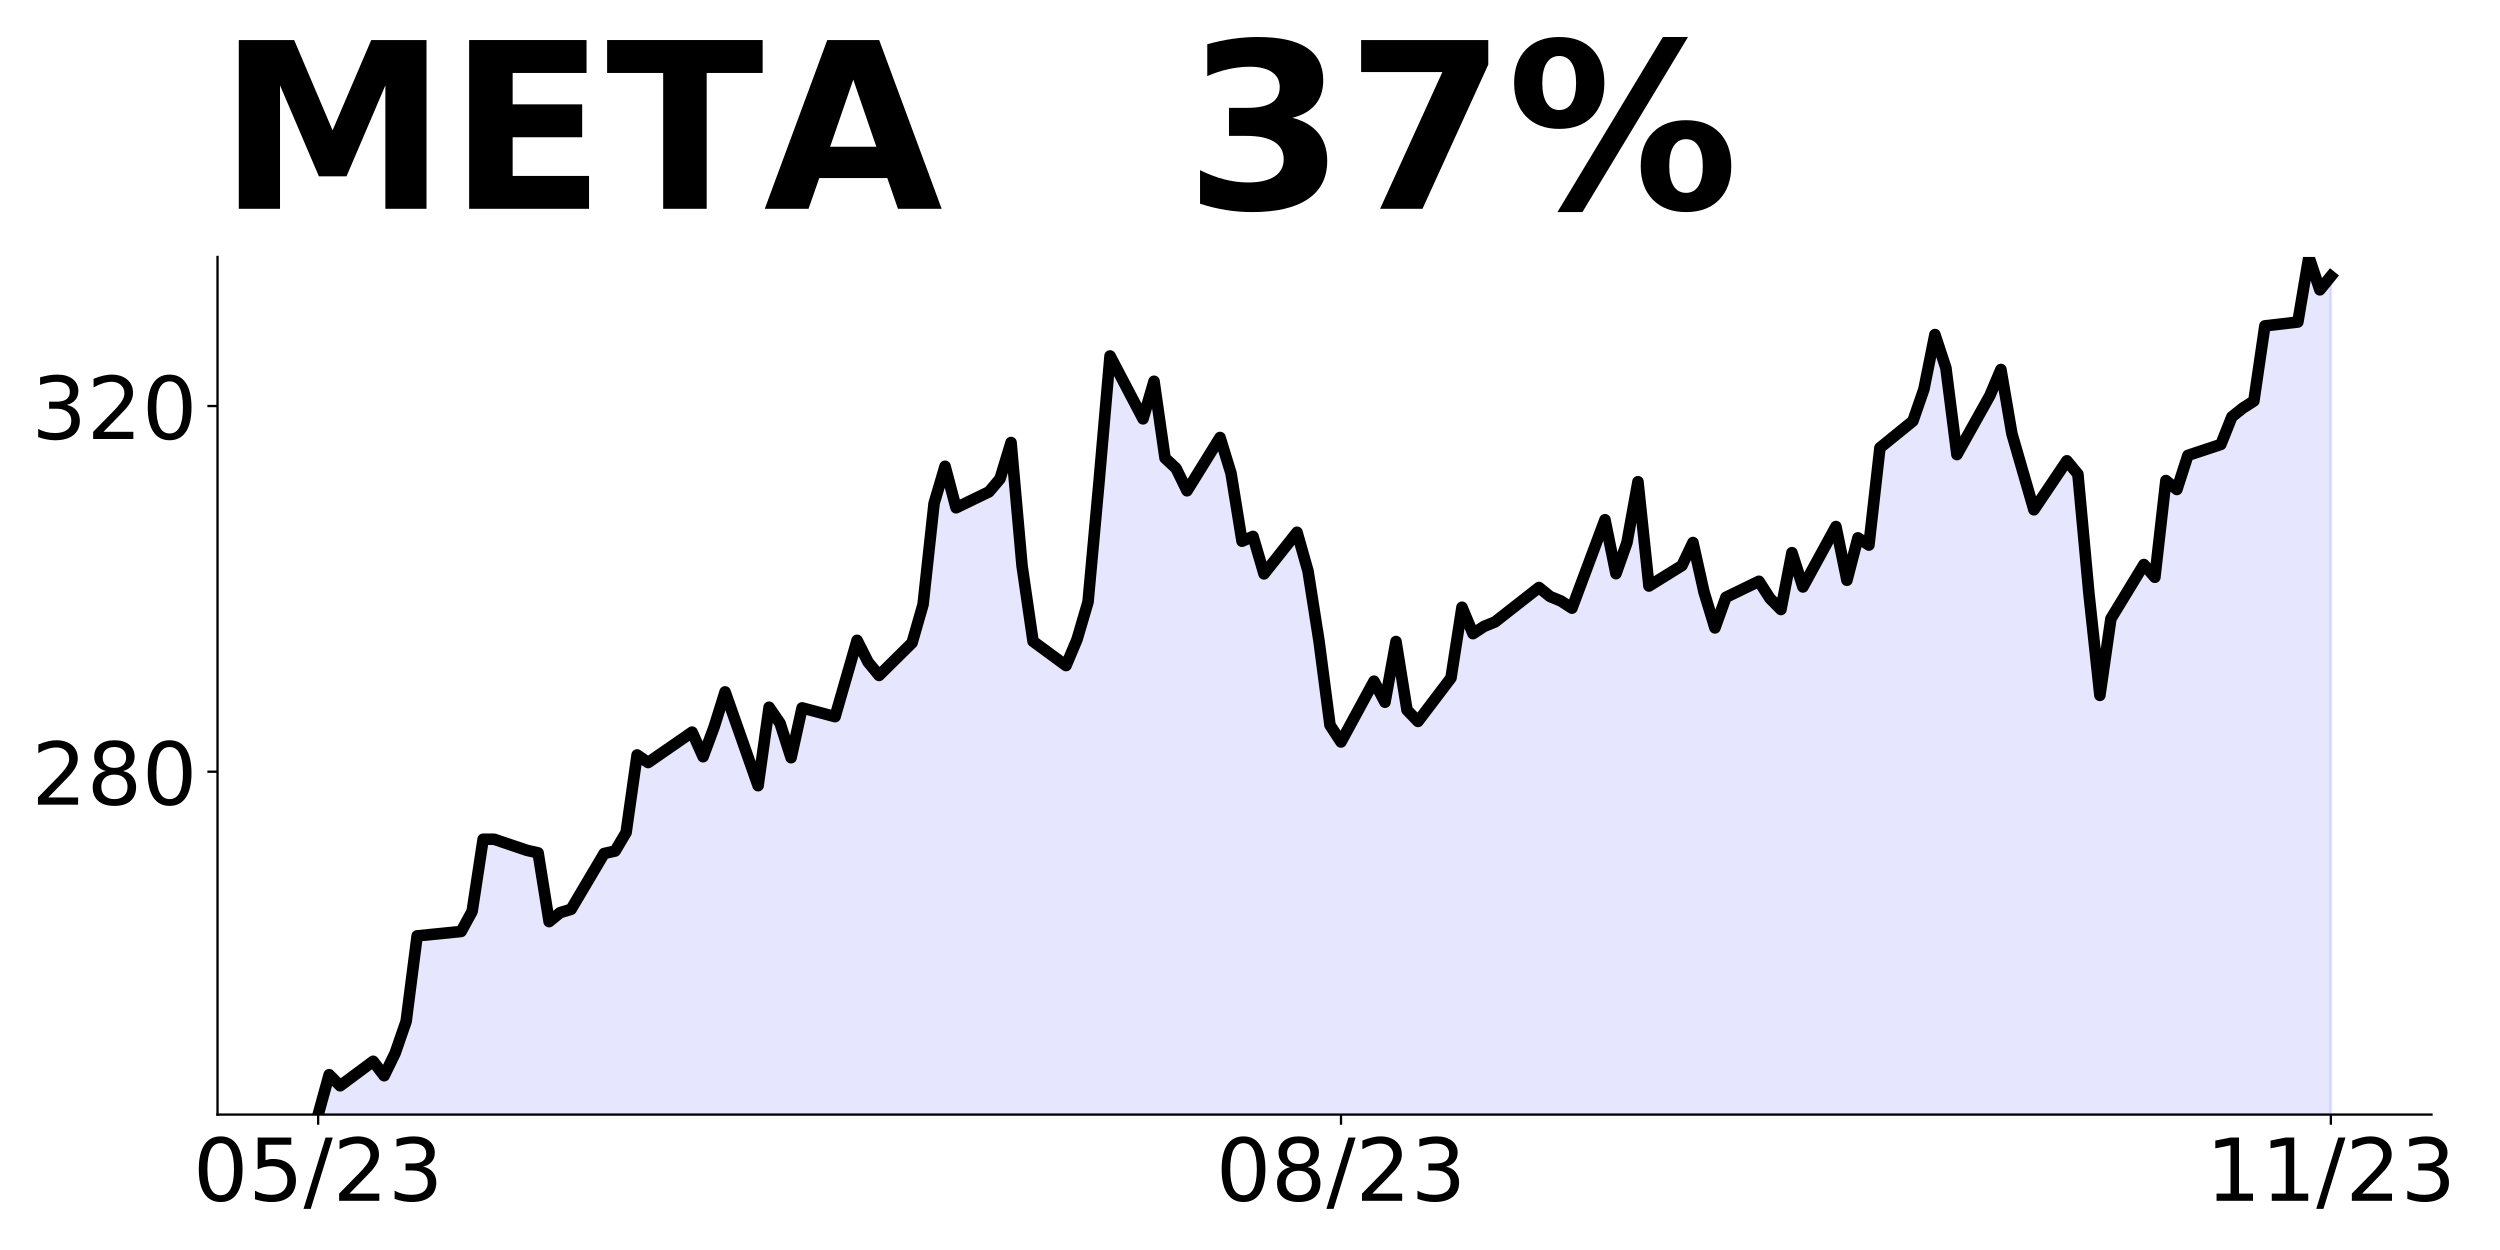
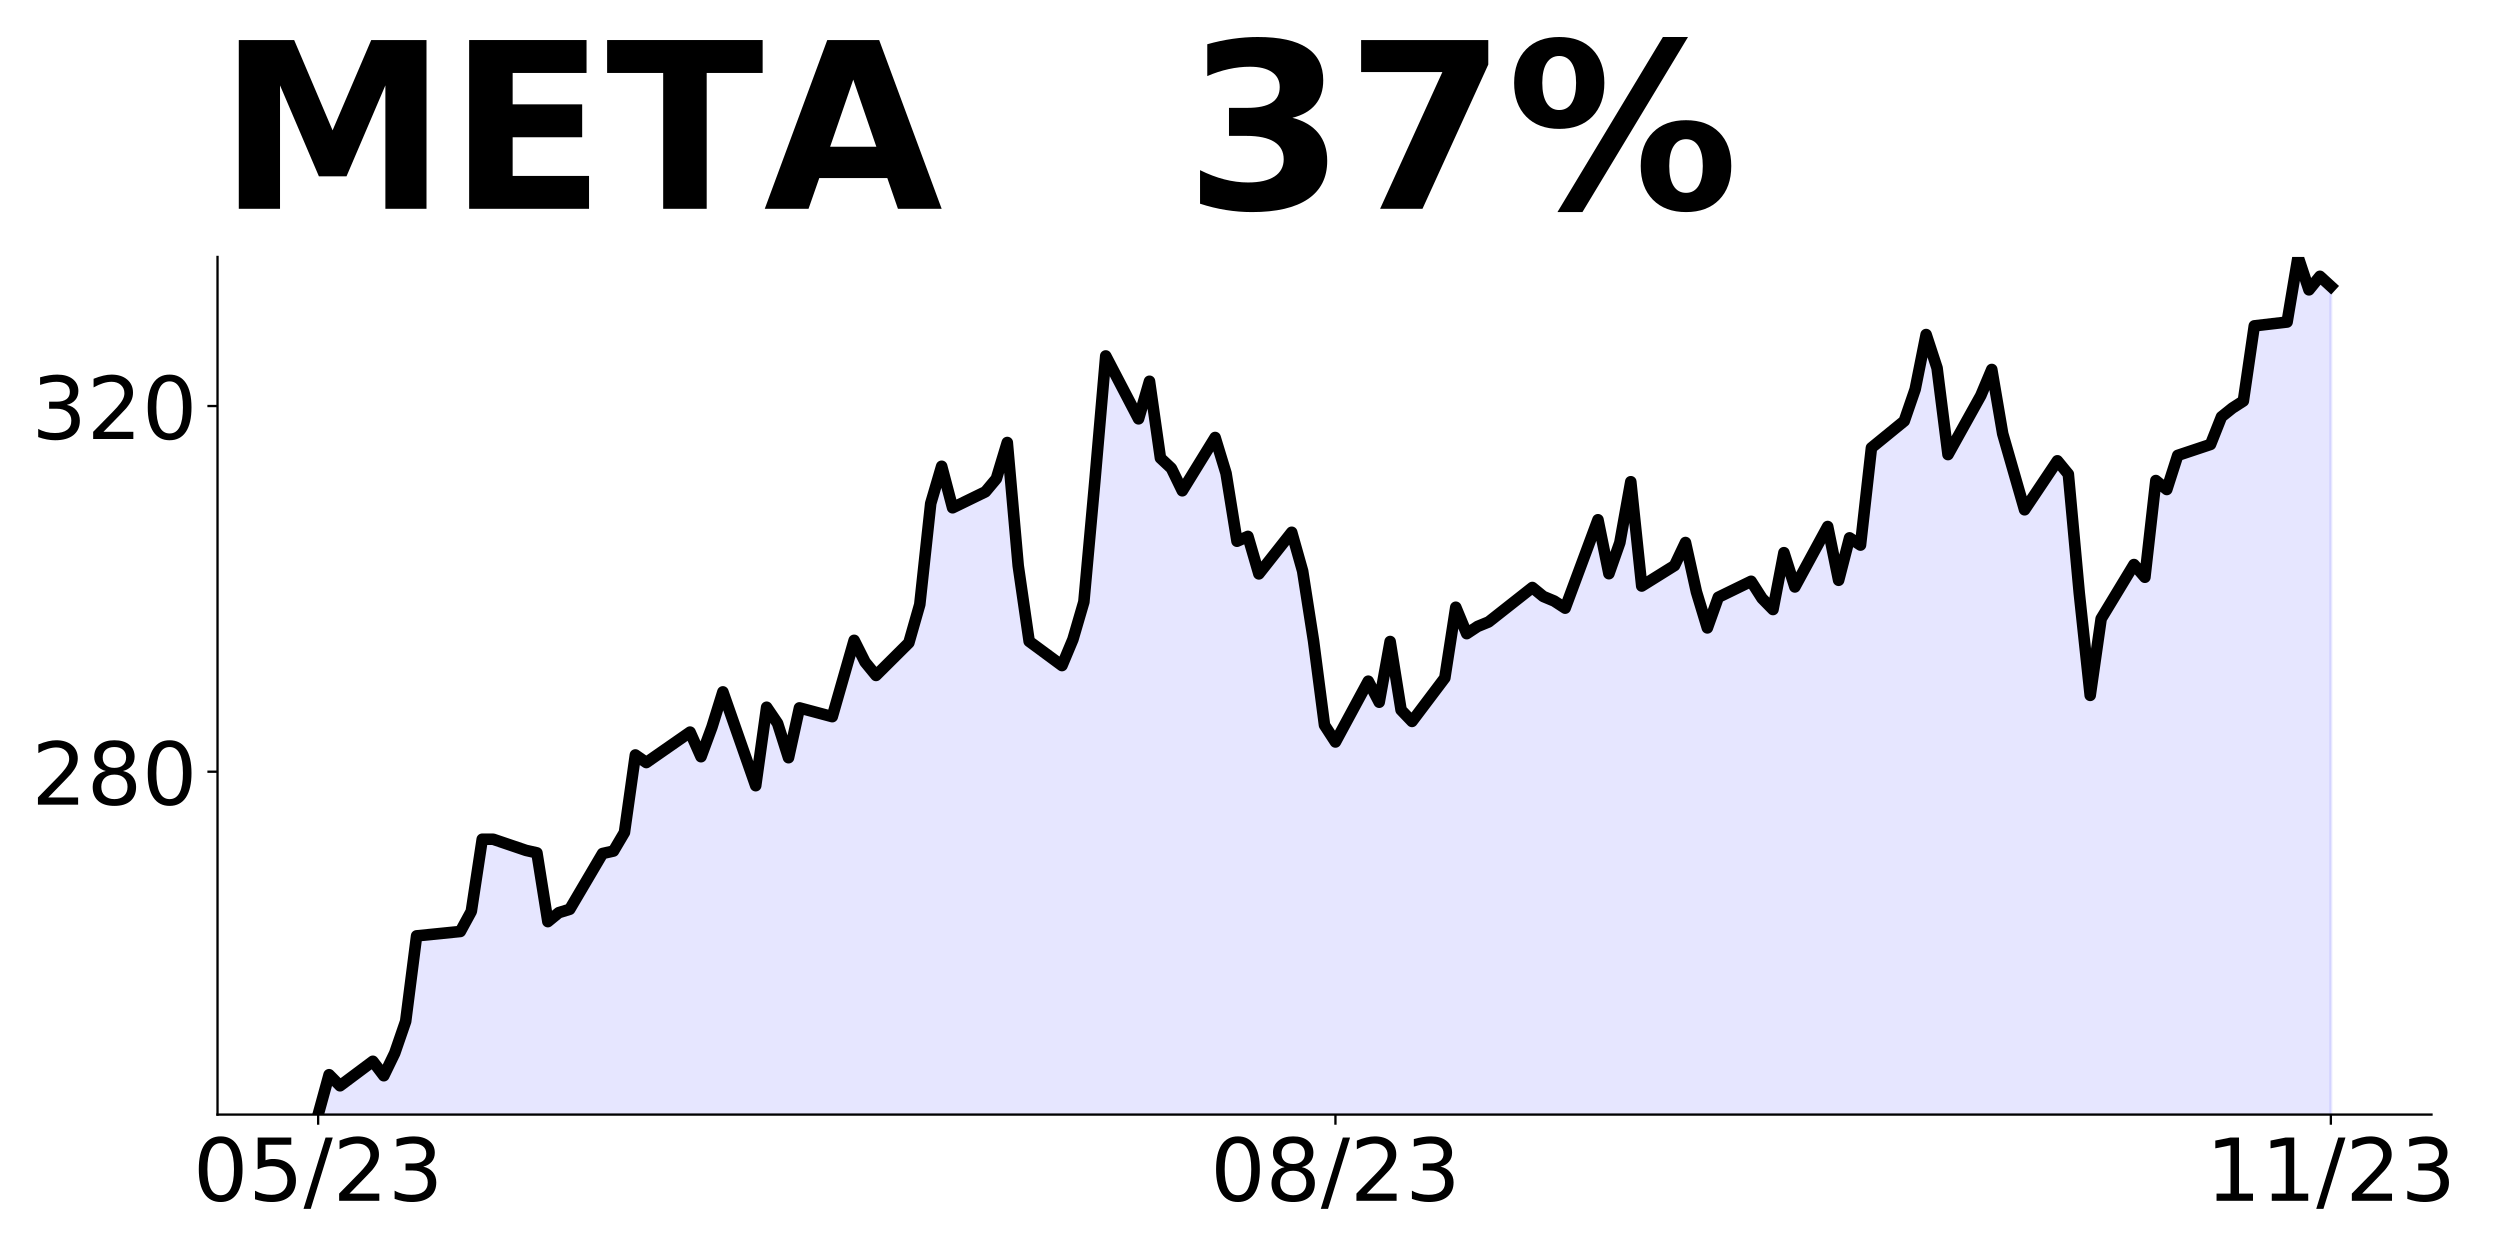
<svg xmlns="http://www.w3.org/2000/svg" xmlns:xlink="http://www.w3.org/1999/xlink" height="432pt" version="1.1" viewBox="0 0 864 432" width="864pt">
  <defs>
    <style type="text/css">
*{stroke-linecap:butt;stroke-linejoin:round;}
  </style>
  </defs>
  <g id="figure_1">
    <g id="patch_1">
      <path d="M 0 432  L 864 432  L 864 0  L 0 0  z " style="fill:none;" />
    </g>
    <g id="axes_1">
      <g id="patch_2">
        <path d="M 75.175 385.2  L 840.324 385.2  L 840.324 88.8  L 75.175 88.8  z " style="fill:none;" />
      </g>
      <g id="PolyCollection_1">
-         <path clip-path="url(#p6d78c54208)" d="M 109.954 1151.284  L 109.954 385.2  L 113.756 371.426  L 117.557 375.248  L 128.96 366.782  L 132.761 371.773  L 136.562 363.97  L 140.363 352.976  L 144.164 323.437  L 159.368 321.92  L 163.169 314.97  L 166.97 290.044  L 170.771 290.044  L 182.174 293.898  L 185.975 294.751  L 189.776 318.508  L 193.577 315.412  L 197.378 314.243  L 208.781 294.972  L 212.583 294.119  L 216.384 287.706  L 220.185 260.916  L 223.986 263.538  L 239.19 253.017  L 242.991 261.516  L 246.792 251.28  L 250.593 239.117  L 261.996 271.531  L 265.797 244.424  L 269.598 249.984  L 273.399 261.863  L 277.2 244.645  L 288.603 247.678  L 296.205 221.299  L 300.006 228.818  L 303.807 233.43  L 315.211 222.152  L 319.012 208.914  L 322.813 174.005  L 326.614 161.147  L 330.415 175.49  L 341.818 169.961  L 345.619 165.443  L 349.42 152.933  L 353.221 195.551  L 357.022 221.646  L 368.425 230.018  L 372.226 220.983  L 376.027 208.03  L 379.828 166.517  L 383.629 123.015  L 395.032 144.75  L 398.833 131.766  L 402.634 158.303  L 406.435 161.842  L 410.236 169.613  L 421.64 151.195  L 425.441 163.579  L 429.242 187.052  L 433.043 185.378  L 436.844 198.331  L 448.247 183.956  L 452.048 197.351  L 455.849 221.551  L 459.65 250.616  L 463.451 256.429  L 474.854 235.42  L 478.655 242.687  L 482.456 221.709  L 486.257 245.372  L 490.058 249.321  L 501.461 234.283  L 505.262 209.862  L 509.063 218.992  L 512.864 216.496  L 516.666 214.948  L 531.87 203.038  L 535.671 206.134  L 539.472 207.714  L 543.273 210.178  L 554.676 179.628  L 558.477 198.268  L 562.278 187.526  L 566.079 166.486  L 569.88 202.533  L 581.283 195.456  L 585.084 187.495  L 588.885 204.555  L 592.686 217.002  L 596.487 206.419  L 607.89 200.89  L 611.691 206.798  L 615.492 210.652  L 619.294 191.001  L 623.095 202.849  L 634.498 181.966  L 638.299 200.542  L 642.1 185.884  L 645.901 188.379  L 649.702 154.765  L 661.105 145.508  L 664.906 134.514  L 668.707 115.622  L 672.508 127.185  L 676.309 157.103  L 687.712 136.694  L 691.513 127.69  L 695.314 149.9  L 699.115 163.042  L 702.916 176.185  L 714.319 159.251  L 718.121 163.864  L 721.922 204.997  L 725.723 240.317  L 729.524 213.843  L 740.927 195.108  L 744.728 199.5  L 748.529 166.075  L 752.33 169.171  L 756.131 157.387  L 767.534 153.596  L 771.335 144.055  L 775.136 141.022  L 778.937 138.59  L 782.738 112.621  L 794.141 111.294  L 797.942 88.8  L 801.743 100.173  L 805.544 95.498  L 805.544 1151.284  L 805.544 1151.284  L 801.743 1151.284  L 797.942 1151.284  L 794.141 1151.284  L 782.738 1151.284  L 778.937 1151.284  L 775.136 1151.284  L 771.335 1151.284  L 767.534 1151.284  L 756.131 1151.284  L 752.33 1151.284  L 748.529 1151.284  L 744.728 1151.284  L 740.927 1151.284  L 729.524 1151.284  L 725.723 1151.284  L 721.922 1151.284  L 718.121 1151.284  L 714.319 1151.284  L 702.916 1151.284  L 699.115 1151.284  L 695.314 1151.284  L 691.513 1151.284  L 687.712 1151.284  L 676.309 1151.284  L 672.508 1151.284  L 668.707 1151.284  L 664.906 1151.284  L 661.105 1151.284  L 649.702 1151.284  L 645.901 1151.284  L 642.1 1151.284  L 638.299 1151.284  L 634.498 1151.284  L 623.095 1151.284  L 619.294 1151.284  L 615.492 1151.284  L 611.691 1151.284  L 607.89 1151.284  L 596.487 1151.284  L 592.686 1151.284  L 588.885 1151.284  L 585.084 1151.284  L 581.283 1151.284  L 569.88 1151.284  L 566.079 1151.284  L 562.278 1151.284  L 558.477 1151.284  L 554.676 1151.284  L 543.273 1151.284  L 539.472 1151.284  L 535.671 1151.284  L 531.87 1151.284  L 516.666 1151.284  L 512.864 1151.284  L 509.063 1151.284  L 505.262 1151.284  L 501.461 1151.284  L 490.058 1151.284  L 486.257 1151.284  L 482.456 1151.284  L 478.655 1151.284  L 474.854 1151.284  L 463.451 1151.284  L 459.65 1151.284  L 455.849 1151.284  L 452.048 1151.284  L 448.247 1151.284  L 436.844 1151.284  L 433.043 1151.284  L 429.242 1151.284  L 425.441 1151.284  L 421.64 1151.284  L 410.236 1151.284  L 406.435 1151.284  L 402.634 1151.284  L 398.833 1151.284  L 395.032 1151.284  L 383.629 1151.284  L 379.828 1151.284  L 376.027 1151.284  L 372.226 1151.284  L 368.425 1151.284  L 357.022 1151.284  L 353.221 1151.284  L 349.42 1151.284  L 345.619 1151.284  L 341.818 1151.284  L 330.415 1151.284  L 326.614 1151.284  L 322.813 1151.284  L 319.012 1151.284  L 315.211 1151.284  L 303.807 1151.284  L 300.006 1151.284  L 296.205 1151.284  L 288.603 1151.284  L 277.2 1151.284  L 273.399 1151.284  L 269.598 1151.284  L 265.797 1151.284  L 261.996 1151.284  L 250.593 1151.284  L 246.792 1151.284  L 242.991 1151.284  L 239.19 1151.284  L 223.986 1151.284  L 220.185 1151.284  L 216.384 1151.284  L 212.583 1151.284  L 208.781 1151.284  L 197.378 1151.284  L 193.577 1151.284  L 189.776 1151.284  L 185.975 1151.284  L 182.174 1151.284  L 170.771 1151.284  L 166.97 1151.284  L 163.169 1151.284  L 159.368 1151.284  L 144.164 1151.284  L 140.363 1151.284  L 136.562 1151.284  L 132.761 1151.284  L 128.96 1151.284  L 117.557 1151.284  L 113.756 1151.284  L 109.954 1151.284  z " style="fill:#0000ff;fill-opacity:0.1;stroke:#0000ff;stroke-opacity:0.1;" />
+         <path clip-path="url(#pa31acb9c2c)" d="M 109.954 1151.284  L 109.954 385.2  L 113.735 371.426  L 117.515 375.248  L 128.856 366.782  L 132.637 371.773  L 136.417 363.97  L 140.198 352.976  L 143.978 323.437  L 159.099 321.92  L 162.88 314.97  L 166.66 290.044  L 170.441 290.044  L 181.782 293.898  L 185.562 294.751  L 189.342 318.508  L 193.123 315.412  L 196.903 314.243  L 208.244 294.972  L 212.025 294.119  L 215.805 287.706  L 219.586 260.916  L 223.366 263.538  L 238.487 253.017  L 242.268 261.516  L 246.048 251.28  L 249.829 239.117  L 261.17 271.531  L 264.95 244.424  L 268.73 249.984  L 272.511 261.863  L 276.291 244.645  L 287.632 247.678  L 295.193 221.299  L 298.973 228.818  L 302.754 233.43  L 314.095 222.152  L 317.875 208.914  L 321.656 174.005  L 325.436 161.147  L 329.217 175.49  L 340.558 169.961  L 344.338 165.443  L 348.118 152.933  L 351.899 195.551  L 355.679 221.646  L 367.02 230.018  L 370.801 220.983  L 374.581 208.03  L 378.361 166.517  L 382.142 123.015  L 393.483 144.75  L 397.263 131.766  L 401.044 158.303  L 404.824 161.842  L 408.604 169.613  L 419.946 151.195  L 423.726 163.579  L 427.506 187.052  L 431.287 185.378  L 435.067 198.331  L 446.408 183.956  L 450.189 197.351  L 453.969 221.551  L 457.749 250.616  L 461.53 256.429  L 472.871 235.42  L 476.651 242.687  L 480.432 221.709  L 484.212 245.372  L 487.992 249.321  L 499.334 234.283  L 503.114 209.862  L 506.894 218.992  L 510.675 216.496  L 514.455 214.948  L 529.577 203.038  L 533.357 206.134  L 537.137 207.714  L 540.918 210.178  L 552.259 179.628  L 556.039 198.268  L 559.82 187.526  L 563.6 166.486  L 567.38 202.533  L 578.722 195.456  L 582.502 187.495  L 586.282 204.555  L 590.063 217.002  L 593.843 206.419  L 605.184 200.89  L 608.965 206.798  L 612.745 210.652  L 616.525 191.001  L 620.306 202.849  L 631.647 181.966  L 635.427 200.542  L 639.208 185.884  L 642.988 188.379  L 646.768 154.765  L 658.11 145.508  L 661.89 134.514  L 665.67 115.622  L 669.451 127.185  L 673.231 157.103  L 684.572 136.694  L 688.353 127.69  L 692.133 149.9  L 695.913 163.042  L 699.694 176.185  L 711.035 159.251  L 714.815 163.864  L 718.596 204.997  L 722.376 240.317  L 726.156 213.843  L 737.498 195.108  L 741.278 199.5  L 745.058 166.075  L 748.839 169.171  L 752.619 157.387  L 763.96 153.596  L 767.741 144.055  L 771.521 141.022  L 775.301 138.59  L 779.082 112.621  L 790.423 111.294  L 794.203 88.8  L 797.984 100.173  L 801.764 95.498  L 805.544 98.957  L 805.544 1151.284  L 805.544 1151.284  L 801.764 1151.284  L 797.984 1151.284  L 794.203 1151.284  L 790.423 1151.284  L 779.082 1151.284  L 775.301 1151.284  L 771.521 1151.284  L 767.741 1151.284  L 763.96 1151.284  L 752.619 1151.284  L 748.839 1151.284  L 745.058 1151.284  L 741.278 1151.284  L 737.498 1151.284  L 726.156 1151.284  L 722.376 1151.284  L 718.596 1151.284  L 714.815 1151.284  L 711.035 1151.284  L 699.694 1151.284  L 695.913 1151.284  L 692.133 1151.284  L 688.353 1151.284  L 684.572 1151.284  L 673.231 1151.284  L 669.451 1151.284  L 665.67 1151.284  L 661.89 1151.284  L 658.11 1151.284  L 646.768 1151.284  L 642.988 1151.284  L 639.208 1151.284  L 635.427 1151.284  L 631.647 1151.284  L 620.306 1151.284  L 616.525 1151.284  L 612.745 1151.284  L 608.965 1151.284  L 605.184 1151.284  L 593.843 1151.284  L 590.063 1151.284  L 586.282 1151.284  L 582.502 1151.284  L 578.722 1151.284  L 567.38 1151.284  L 563.6 1151.284  L 559.82 1151.284  L 556.039 1151.284  L 552.259 1151.284  L 540.918 1151.284  L 537.137 1151.284  L 533.357 1151.284  L 529.577 1151.284  L 514.455 1151.284  L 510.675 1151.284  L 506.894 1151.284  L 503.114 1151.284  L 499.334 1151.284  L 487.992 1151.284  L 484.212 1151.284  L 480.432 1151.284  L 476.651 1151.284  L 472.871 1151.284  L 461.53 1151.284  L 457.749 1151.284  L 453.969 1151.284  L 450.189 1151.284  L 446.408 1151.284  L 435.067 1151.284  L 431.287 1151.284  L 427.506 1151.284  L 423.726 1151.284  L 419.946 1151.284  L 408.604 1151.284  L 404.824 1151.284  L 401.044 1151.284  L 397.263 1151.284  L 393.483 1151.284  L 382.142 1151.284  L 378.361 1151.284  L 374.581 1151.284  L 370.801 1151.284  L 367.02 1151.284  L 355.679 1151.284  L 351.899 1151.284  L 348.118 1151.284  L 344.338 1151.284  L 340.558 1151.284  L 329.217 1151.284  L 325.436 1151.284  L 321.656 1151.284  L 317.875 1151.284  L 314.095 1151.284  L 302.754 1151.284  L 298.973 1151.284  L 295.193 1151.284  L 287.632 1151.284  L 276.291 1151.284  L 272.511 1151.284  L 268.73 1151.284  L 264.95 1151.284  L 261.17 1151.284  L 249.829 1151.284  L 246.048 1151.284  L 242.268 1151.284  L 238.487 1151.284  L 223.366 1151.284  L 219.586 1151.284  L 215.805 1151.284  L 212.025 1151.284  L 208.244 1151.284  L 196.903 1151.284  L 193.123 1151.284  L 189.342 1151.284  L 185.562 1151.284  L 181.782 1151.284  L 170.441 1151.284  L 166.66 1151.284  L 162.88 1151.284  L 159.099 1151.284  L 143.978 1151.284  L 140.198 1151.284  L 136.417 1151.284  L 132.637 1151.284  L 128.856 1151.284  L 117.515 1151.284  L 113.735 1151.284  L 109.954 1151.284  z " style="fill:#0000ff;fill-opacity:0.1;stroke:#0000ff;stroke-opacity:0.1;" />
      </g>
      <g id="matplotlib.axis_1">
        <g id="xtick_1">
          <g id="line2d_1">
            <defs>
-               <path d="M 0 0  L 0 3.5  " id="m72404e3587" style="stroke:#000000;stroke-width:0.8;" />
+               <path d="M 0 0  L 0 3.5  " id="m52566db288" style="stroke:#000000;stroke-width:0.8;" />
            </defs>
            <g>
-               <use style="stroke:#000000;stroke-width:0.8;" x="109.954" xlink:href="#m72404e3587" y="385.2" />
+               <use style="stroke:#000000;stroke-width:0.8;" x="109.954" xlink:href="#m52566db288" y="385.2" />
            </g>
          </g>
          <g id="text_1">
            <defs>
              <path d="M 31.781 66.406  Q 24.172 66.406 20.328 58.906  Q 16.5 51.422 16.5 36.375  Q 16.5 21.391 20.328 13.891  Q 24.172 6.391 31.781 6.391  Q 39.453 6.391 43.281 13.891  Q 47.125 21.391 47.125 36.375  Q 47.125 51.422 43.281 58.906  Q 39.453 66.406 31.781 66.406  z M 31.781 74.219  Q 44.047 74.219 50.516 64.516  Q 56.984 54.828 56.984 36.375  Q 56.984 17.969 50.516 8.266  Q 44.047 -1.422 31.781 -1.422  Q 19.531 -1.422 13.062 8.266  Q 6.594 17.969 6.594 36.375  Q 6.594 54.828 13.062 64.516  Q 19.531 74.219 31.781 74.219  z " id="DejaVuSans-48" />
              <path d="M 10.797 72.906  L 49.516 72.906  L 49.516 64.594  L 19.828 64.594  L 19.828 46.734  Q 21.969 47.469 24.109 47.828  Q 26.266 48.188 28.422 48.188  Q 40.625 48.188 47.75 41.5  Q 54.891 34.812 54.891 23.391  Q 54.891 11.625 47.562 5.094  Q 40.234 -1.422 26.906 -1.422  Q 22.312 -1.422 17.547 -0.641  Q 12.797 0.141 7.719 1.703  L 7.719 11.625  Q 12.109 9.234 16.797 8.062  Q 21.484 6.891 26.703 6.891  Q 35.156 6.891 40.078 11.328  Q 45.016 15.766 45.016 23.391  Q 45.016 31 40.078 35.438  Q 35.156 39.891 26.703 39.891  Q 22.75 39.891 18.812 39.016  Q 14.891 38.141 10.797 36.281  z " id="DejaVuSans-53" />
              <path d="M 25.391 72.906  L 33.688 72.906  L 8.297 -9.281  L 0 -9.281  z " id="DejaVuSans-47" />
              <path d="M 19.188 8.297  L 53.609 8.297  L 53.609 0  L 7.328 0  L 7.328 8.297  Q 12.938 14.109 22.625 23.891  Q 32.328 33.688 34.812 36.531  Q 39.547 41.844 41.422 45.531  Q 43.312 49.219 43.312 52.781  Q 43.312 58.594 39.234 62.25  Q 35.156 65.922 28.609 65.922  Q 23.969 65.922 18.812 64.312  Q 13.672 62.703 7.812 59.422  L 7.812 69.391  Q 13.766 71.781 18.938 73  Q 24.125 74.219 28.422 74.219  Q 39.75 74.219 46.484 68.547  Q 53.219 62.891 53.219 53.422  Q 53.219 48.922 51.531 44.891  Q 49.859 40.875 45.406 35.406  Q 44.188 33.984 37.641 27.219  Q 31.109 20.453 19.188 8.297  z " id="DejaVuSans-50" />
              <path d="M 40.578 39.312  Q 47.656 37.797 51.625 33  Q 55.609 28.219 55.609 21.188  Q 55.609 10.406 48.188 4.484  Q 40.766 -1.422 27.094 -1.422  Q 22.516 -1.422 17.656 -0.516  Q 12.797 0.391 7.625 2.203  L 7.625 11.719  Q 11.719 9.328 16.594 8.109  Q 21.484 6.891 26.812 6.891  Q 36.078 6.891 40.938 10.547  Q 45.797 14.203 45.797 21.188  Q 45.797 27.641 41.281 31.266  Q 36.766 34.906 28.719 34.906  L 20.219 34.906  L 20.219 43.016  L 29.109 43.016  Q 36.375 43.016 40.234 45.922  Q 44.094 48.828 44.094 54.297  Q 44.094 59.906 40.109 62.906  Q 36.141 65.922 28.719 65.922  Q 24.656 65.922 20.016 65.031  Q 15.375 64.156 9.812 62.312  L 9.812 71.094  Q 15.438 72.656 20.344 73.438  Q 25.25 74.219 29.594 74.219  Q 40.828 74.219 47.359 69.109  Q 53.906 64.016 53.906 55.328  Q 53.906 49.266 50.438 45.094  Q 46.969 40.922 40.578 39.312  z " id="DejaVuSans-51" />
            </defs>
            <g transform="translate(66.72637 414.9953)scale(0.3 -0.3)">
              <use xlink:href="#DejaVuSans-48" />
              <use x="63.623" xlink:href="#DejaVuSans-53" />
              <use x="127.246" xlink:href="#DejaVuSans-47" />
              <use x="160.938" xlink:href="#DejaVuSans-50" />
              <use x="224.561" xlink:href="#DejaVuSans-51" />
            </g>
          </g>
        </g>
        <g id="xtick_2">
          <g id="line2d_2">
            <g>
-               <use style="stroke:#000000;stroke-width:0.8;" x="463.451" xlink:href="#m72404e3587" y="385.2" />
+               <use style="stroke:#000000;stroke-width:0.8;" x="461.53" xlink:href="#m52566db288" y="385.2" />
            </g>
          </g>
          <g id="text_2">
            <defs>
              <path d="M 31.781 34.625  Q 24.75 34.625 20.719 30.859  Q 16.703 27.094 16.703 20.516  Q 16.703 13.922 20.719 10.156  Q 24.75 6.391 31.781 6.391  Q 38.812 6.391 42.859 10.172  Q 46.922 13.969 46.922 20.516  Q 46.922 27.094 42.891 30.859  Q 38.875 34.625 31.781 34.625  z M 21.922 38.812  Q 15.578 40.375 12.031 44.719  Q 8.5 49.078 8.5 55.328  Q 8.5 64.062 14.719 69.141  Q 20.953 74.219 31.781 74.219  Q 42.672 74.219 48.875 69.141  Q 55.078 64.062 55.078 55.328  Q 55.078 49.078 51.531 44.719  Q 48 40.375 41.703 38.812  Q 48.828 37.156 52.797 32.312  Q 56.781 27.484 56.781 20.516  Q 56.781 9.906 50.312 4.234  Q 43.844 -1.422 31.781 -1.422  Q 19.734 -1.422 13.25 4.234  Q 6.781 9.906 6.781 20.516  Q 6.781 27.484 10.781 32.312  Q 14.797 37.156 21.922 38.812  z M 18.312 54.391  Q 18.312 48.734 21.844 45.562  Q 25.391 42.391 31.781 42.391  Q 38.141 42.391 41.719 45.562  Q 45.312 48.734 45.312 54.391  Q 45.312 60.062 41.719 63.234  Q 38.141 66.406 31.781 66.406  Q 25.391 66.406 21.844 63.234  Q 18.312 60.062 18.312 54.391  z " id="DejaVuSans-56" />
            </defs>
-             <g transform="translate(420.2229 414.9953)scale(0.3 -0.3)">
+             <g transform="translate(418.3017 414.9953)scale(0.3 -0.3)">
              <use xlink:href="#DejaVuSans-48" />
              <use x="63.623" xlink:href="#DejaVuSans-56" />
              <use x="127.246" xlink:href="#DejaVuSans-47" />
              <use x="160.938" xlink:href="#DejaVuSans-50" />
              <use x="224.561" xlink:href="#DejaVuSans-51" />
            </g>
          </g>
        </g>
        <g id="xtick_3">
          <g id="line2d_3">
            <g>
-               <use style="stroke:#000000;stroke-width:0.8;" x="805.544" xlink:href="#m72404e3587" y="385.2" />
+               <use style="stroke:#000000;stroke-width:0.8;" x="805.544" xlink:href="#m52566db288" y="385.2" />
            </g>
          </g>
          <g id="text_3">
            <defs>
              <path d="M 12.406 8.297  L 28.516 8.297  L 28.516 63.922  L 10.984 60.406  L 10.984 69.391  L 28.422 72.906  L 38.281 72.906  L 38.281 8.297  L 54.391 8.297  L 54.391 0  L 12.406 0  z " id="DejaVuSans-49" />
            </defs>
            <g transform="translate(762.3162 414.9953)scale(0.3 -0.3)">
              <use xlink:href="#DejaVuSans-49" />
              <use x="63.623" xlink:href="#DejaVuSans-49" />
              <use x="127.246" xlink:href="#DejaVuSans-47" />
              <use x="160.938" xlink:href="#DejaVuSans-50" />
              <use x="224.561" xlink:href="#DejaVuSans-51" />
            </g>
          </g>
        </g>
      </g>
      <g id="matplotlib.axis_2">
        <g id="ytick_1">
          <g id="line2d_4">
            <defs>
-               <path d="M 0 0  L -3.5 0  " id="m43c84dcf77" style="stroke:#000000;stroke-width:0.8;" />
+               <path d="M 0 0  L -3.5 0  " id="m1b5478fc8c" style="stroke:#000000;stroke-width:0.8;" />
            </defs>
            <g>
-               <use style="stroke:#000000;stroke-width:0.8;" x="75.175" xlink:href="#m43c84dcf77" y="266.697" />
+               <use style="stroke:#000000;stroke-width:0.8;" x="75.175" xlink:href="#m1b5478fc8c" y="266.697" />
            </g>
          </g>
          <g id="text_4">
            <g transform="translate(10.9125 278.0945)scale(0.3 -0.3)">
              <use xlink:href="#DejaVuSans-50" />
              <use x="63.623" xlink:href="#DejaVuSans-56" />
              <use x="127.246" xlink:href="#DejaVuSans-48" />
            </g>
          </g>
        </g>
        <g id="ytick_2">
          <g id="line2d_5">
            <g>
-               <use style="stroke:#000000;stroke-width:0.8;" x="75.175" xlink:href="#m43c84dcf77" y="140.327" />
+               <use style="stroke:#000000;stroke-width:0.8;" x="75.175" xlink:href="#m1b5478fc8c" y="140.327" />
            </g>
          </g>
          <g id="text_5">
            <g transform="translate(10.9125 151.7249)scale(0.3 -0.3)">
              <use xlink:href="#DejaVuSans-51" />
              <use x="63.623" xlink:href="#DejaVuSans-50" />
              <use x="127.246" xlink:href="#DejaVuSans-48" />
            </g>
          </g>
        </g>
      </g>
      <g id="line2d_6">
-         <path clip-path="url(#p6d78c54208)" d="M 109.954 385.2  L 113.756 371.426  L 117.557 375.248  L 128.96 366.782  L 132.761 371.773  L 136.562 363.97  L 140.363 352.976  L 144.164 323.437  L 159.368 321.92  L 163.169 314.97  L 166.97 290.044  L 170.771 290.044  L 182.174 293.898  L 185.975 294.751  L 189.776 318.508  L 193.577 315.412  L 197.378 314.243  L 208.781 294.972  L 212.583 294.119  L 216.384 287.706  L 220.185 260.916  L 223.986 263.538  L 239.19 253.017  L 242.991 261.516  L 246.792 251.28  L 250.593 239.117  L 261.996 271.531  L 265.797 244.424  L 269.598 249.984  L 273.399 261.863  L 277.2 244.645  L 288.603 247.678  L 296.205 221.299  L 300.006 228.818  L 303.807 233.43  L 315.211 222.152  L 319.012 208.914  L 322.813 174.005  L 326.614 161.147  L 330.415 175.49  L 341.818 169.961  L 345.619 165.443  L 349.42 152.933  L 353.221 195.551  L 357.022 221.646  L 368.425 230.018  L 372.226 220.983  L 376.027 208.03  L 379.828 166.517  L 383.629 123.015  L 395.032 144.75  L 398.833 131.766  L 402.634 158.303  L 406.435 161.842  L 410.236 169.613  L 421.64 151.195  L 425.441 163.579  L 429.242 187.052  L 433.043 185.378  L 436.844 198.331  L 448.247 183.956  L 452.048 197.351  L 455.849 221.551  L 459.65 250.616  L 463.451 256.429  L 474.854 235.42  L 478.655 242.687  L 482.456 221.709  L 486.257 245.372  L 490.058 249.321  L 501.461 234.283  L 505.262 209.862  L 509.063 218.992  L 512.864 216.496  L 516.666 214.948  L 531.87 203.038  L 535.671 206.134  L 539.472 207.714  L 543.273 210.178  L 554.676 179.628  L 558.477 198.268  L 562.278 187.526  L 566.079 166.486  L 569.88 202.533  L 581.283 195.456  L 585.084 187.495  L 588.885 204.555  L 592.686 217.002  L 596.487 206.419  L 607.89 200.89  L 611.691 206.798  L 615.492 210.652  L 619.294 191.001  L 623.095 202.849  L 634.498 181.966  L 638.299 200.542  L 642.1 185.884  L 645.901 188.379  L 649.702 154.765  L 661.105 145.508  L 664.906 134.514  L 668.707 115.622  L 672.508 127.185  L 676.309 157.103  L 687.712 136.694  L 691.513 127.69  L 695.314 149.9  L 702.916 176.185  L 714.319 159.251  L 718.121 163.864  L 721.922 204.997  L 725.723 240.317  L 729.524 213.843  L 740.927 195.108  L 744.728 199.5  L 748.529 166.075  L 752.33 169.171  L 756.131 157.387  L 767.534 153.596  L 771.335 144.055  L 775.136 141.022  L 778.937 138.59  L 782.738 112.621  L 794.141 111.294  L 797.942 88.8  L 801.743 100.173  L 805.544 95.498  L 805.544 95.498  " style="fill:none;stroke:#000000;stroke-linecap:square;stroke-width:4;" />
+         <path clip-path="url(#pa31acb9c2c)" d="M 109.954 385.2  L 113.735 371.426  L 117.515 375.248  L 128.856 366.782  L 132.637 371.773  L 136.417 363.97  L 140.198 352.976  L 143.978 323.437  L 159.099 321.92  L 162.88 314.97  L 166.66 290.044  L 170.441 290.044  L 181.782 293.898  L 185.562 294.751  L 189.342 318.508  L 193.123 315.412  L 196.903 314.243  L 208.244 294.972  L 212.025 294.119  L 215.805 287.706  L 219.586 260.916  L 223.366 263.538  L 238.487 253.017  L 242.268 261.516  L 246.048 251.28  L 249.829 239.117  L 261.17 271.531  L 264.95 244.424  L 268.73 249.984  L 272.511 261.863  L 276.291 244.645  L 287.632 247.678  L 295.193 221.299  L 298.973 228.818  L 302.754 233.43  L 314.095 222.152  L 317.875 208.914  L 321.656 174.005  L 325.436 161.147  L 329.217 175.49  L 340.558 169.961  L 344.338 165.443  L 348.118 152.933  L 351.899 195.551  L 355.679 221.646  L 367.02 230.018  L 370.801 220.983  L 374.581 208.03  L 378.361 166.517  L 382.142 123.015  L 393.483 144.75  L 397.263 131.766  L 401.044 158.303  L 404.824 161.842  L 408.604 169.613  L 419.946 151.195  L 423.726 163.579  L 427.506 187.052  L 431.287 185.378  L 435.067 198.331  L 446.408 183.956  L 450.189 197.351  L 453.969 221.551  L 457.749 250.616  L 461.53 256.429  L 472.871 235.42  L 476.651 242.687  L 480.432 221.709  L 484.212 245.372  L 487.992 249.321  L 499.334 234.283  L 503.114 209.862  L 506.894 218.992  L 510.675 216.496  L 514.455 214.948  L 529.577 203.038  L 533.357 206.134  L 537.137 207.714  L 540.918 210.178  L 552.259 179.628  L 556.039 198.268  L 559.82 187.526  L 563.6 166.486  L 567.38 202.533  L 578.722 195.456  L 582.502 187.495  L 586.282 204.555  L 590.063 217.002  L 593.843 206.419  L 605.184 200.89  L 608.965 206.798  L 612.745 210.652  L 616.525 191.001  L 620.306 202.849  L 631.647 181.966  L 635.427 200.542  L 639.208 185.884  L 642.988 188.379  L 646.768 154.765  L 658.11 145.508  L 661.89 134.514  L 665.67 115.622  L 669.451 127.185  L 673.231 157.103  L 684.572 136.694  L 688.353 127.69  L 692.133 149.9  L 699.694 176.185  L 711.035 159.251  L 714.815 163.864  L 718.596 204.997  L 722.376 240.317  L 726.156 213.843  L 737.498 195.108  L 741.278 199.5  L 745.058 166.075  L 748.839 169.171  L 752.619 157.387  L 763.96 153.596  L 767.741 144.055  L 771.521 141.022  L 775.301 138.59  L 779.082 112.621  L 790.423 111.294  L 794.203 88.8  L 797.984 100.173  L 801.764 95.498  L 805.544 98.957  L 805.544 98.957  " style="fill:none;stroke:#000000;stroke-linecap:square;stroke-width:4;" />
      </g>
      <g id="patch_3">
        <path d="M 75.175 385.2  L 75.175 88.8  " style="fill:none;stroke:#000000;stroke-linecap:square;stroke-linejoin:miter;stroke-width:0.8;" />
      </g>
      <g id="patch_4">
        <path d="M 75.175 385.2  L 840.324 385.2  " style="fill:none;stroke:#000000;stroke-linecap:square;stroke-linejoin:miter;stroke-width:0.8;" />
      </g>
      <g id="text_6">
        <defs>
          <path d="M 9.188 72.906  L 33.109 72.906  L 49.703 33.891  L 66.406 72.906  L 90.281 72.906  L 90.281 0  L 72.516 0  L 72.516 53.328  L 55.719 14.016  L 43.797 14.016  L 27 53.328  L 27 0  L 9.188 0  z " id="DejaVuSans-Bold-77" />
          <path d="M 9.188 72.906  L 59.906 72.906  L 59.906 58.688  L 27.984 58.688  L 27.984 45.125  L 58.016 45.125  L 58.016 30.906  L 27.984 30.906  L 27.984 14.203  L 60.984 14.203  L 60.984 0  L 9.188 0  z " id="DejaVuSans-Bold-69" />
          <path d="M 0.484 72.906  L 67.672 72.906  L 67.672 58.688  L 43.5 58.688  L 43.5 0  L 24.703 0  L 24.703 58.688  L 0.484 58.688  z " id="DejaVuSans-Bold-84" />
          <path d="M 53.422 13.281  L 24.031 13.281  L 19.391 0  L 0.484 0  L 27.484 72.906  L 49.906 72.906  L 76.906 0  L 58.016 0  z M 28.719 26.812  L 48.688 26.812  L 38.719 55.812  z " id="DejaVuSans-Bold-65" />
          <path id="DejaVuSans-Bold-32" />
          <path d="M 46.578 39.312  Q 53.953 37.406 57.781 32.688  Q 61.625 27.984 61.625 20.703  Q 61.625 9.859 53.312 4.219  Q 45.016 -1.422 29.109 -1.422  Q 23.484 -1.422 17.844 -0.516  Q 12.203 0.391 6.688 2.203  L 6.688 16.703  Q 11.969 14.062 17.156 12.719  Q 22.359 11.375 27.391 11.375  Q 34.859 11.375 38.844 13.953  Q 42.828 16.547 42.828 21.391  Q 42.828 26.375 38.75 28.938  Q 34.672 31.5 26.703 31.5  L 19.188 31.5  L 19.188 43.609  L 27.094 43.609  Q 34.188 43.609 37.641 45.828  Q 41.109 48.047 41.109 52.594  Q 41.109 56.781 37.734 59.078  Q 34.375 61.375 28.219 61.375  Q 23.688 61.375 19.047 60.344  Q 14.406 59.328 9.812 57.328  L 9.812 71.094  Q 15.375 72.656 20.844 73.438  Q 26.312 74.219 31.594 74.219  Q 45.797 74.219 52.844 69.547  Q 59.906 64.891 59.906 55.516  Q 59.906 49.125 56.531 45.047  Q 53.172 40.969 46.578 39.312  z " id="DejaVuSans-Bold-51" />
          <path d="M 6.688 72.906  L 61.625 72.906  L 61.625 62.312  L 33.203 0  L 14.891 0  L 41.797 59.078  L 6.688 59.078  z " id="DejaVuSans-Bold-55" />
          <path d="M 77.484 30.078  Q 74.031 30.078 72.125 27.078  Q 70.219 24.078 70.219 18.5  Q 70.219 12.891 72.094 9.891  Q 73.969 6.891 77.484 6.891  Q 81 6.891 82.859 9.891  Q 84.719 12.891 84.719 18.5  Q 84.719 24.078 82.828 27.078  Q 80.953 30.078 77.484 30.078  z M 77.484 38.281  Q 86.578 38.281 91.797 33  Q 97.016 27.734 97.016 18.5  Q 97.016 9.281 91.797 3.922  Q 86.578 -1.422 77.484 -1.422  Q 68.406 -1.422 63.156 3.922  Q 57.906 9.281 57.906 18.5  Q 57.906 27.688 63.156 32.984  Q 68.406 38.281 77.484 38.281  z M 32.719 -1.422  L 21.922 -1.422  L 67.484 74.219  L 78.328 74.219  z M 22.703 74.219  Q 31.781 74.219 36.984 68.922  Q 42.188 63.625 42.188 54.391  Q 42.188 45.172 36.984 39.844  Q 31.781 34.516 22.703 34.516  Q 13.625 34.516 8.422 39.844  Q 3.219 45.172 3.219 54.391  Q 3.219 63.625 8.422 68.922  Q 13.625 74.219 22.703 74.219  z M 22.703 66.016  Q 19.188 66.016 17.281 62.984  Q 15.375 59.969 15.375 54.391  Q 15.375 48.781 17.281 45.719  Q 19.188 42.672 22.703 42.672  Q 26.219 42.672 28.094 45.719  Q 29.984 48.781 29.984 54.391  Q 29.984 59.969 28.078 62.984  Q 26.172 66.016 22.703 66.016  z " id="DejaVuSans-Bold-37" />
        </defs>
        <g transform="translate(75.175 72.1625)scale(0.8 -0.8)">
          <use xlink:href="#DejaVuSans-Bold-77" />
          <use x="99.512" xlink:href="#DejaVuSans-Bold-69" />
          <use x="167.822" xlink:href="#DejaVuSans-Bold-84" />
          <use x="235.926" xlink:href="#DejaVuSans-Bold-65" />
          <use x="313.318" xlink:href="#DejaVuSans-Bold-32" />
          <use x="348.133" xlink:href="#DejaVuSans-Bold-32" />
          <use x="382.947" xlink:href="#DejaVuSans-Bold-32" />
          <use x="417.762" xlink:href="#DejaVuSans-Bold-51" />
          <use x="487.342" xlink:href="#DejaVuSans-Bold-55" />
          <use x="556.922" xlink:href="#DejaVuSans-Bold-37" />
        </g>
      </g>
    </g>
  </g>
  <defs>
-     <clipPath id="p6d78c54208">
+     <clipPath id="pa31acb9c2c">
      <rect height="296.4" width="765.149" x="75.175" y="88.8" />
    </clipPath>
  </defs>
</svg>
